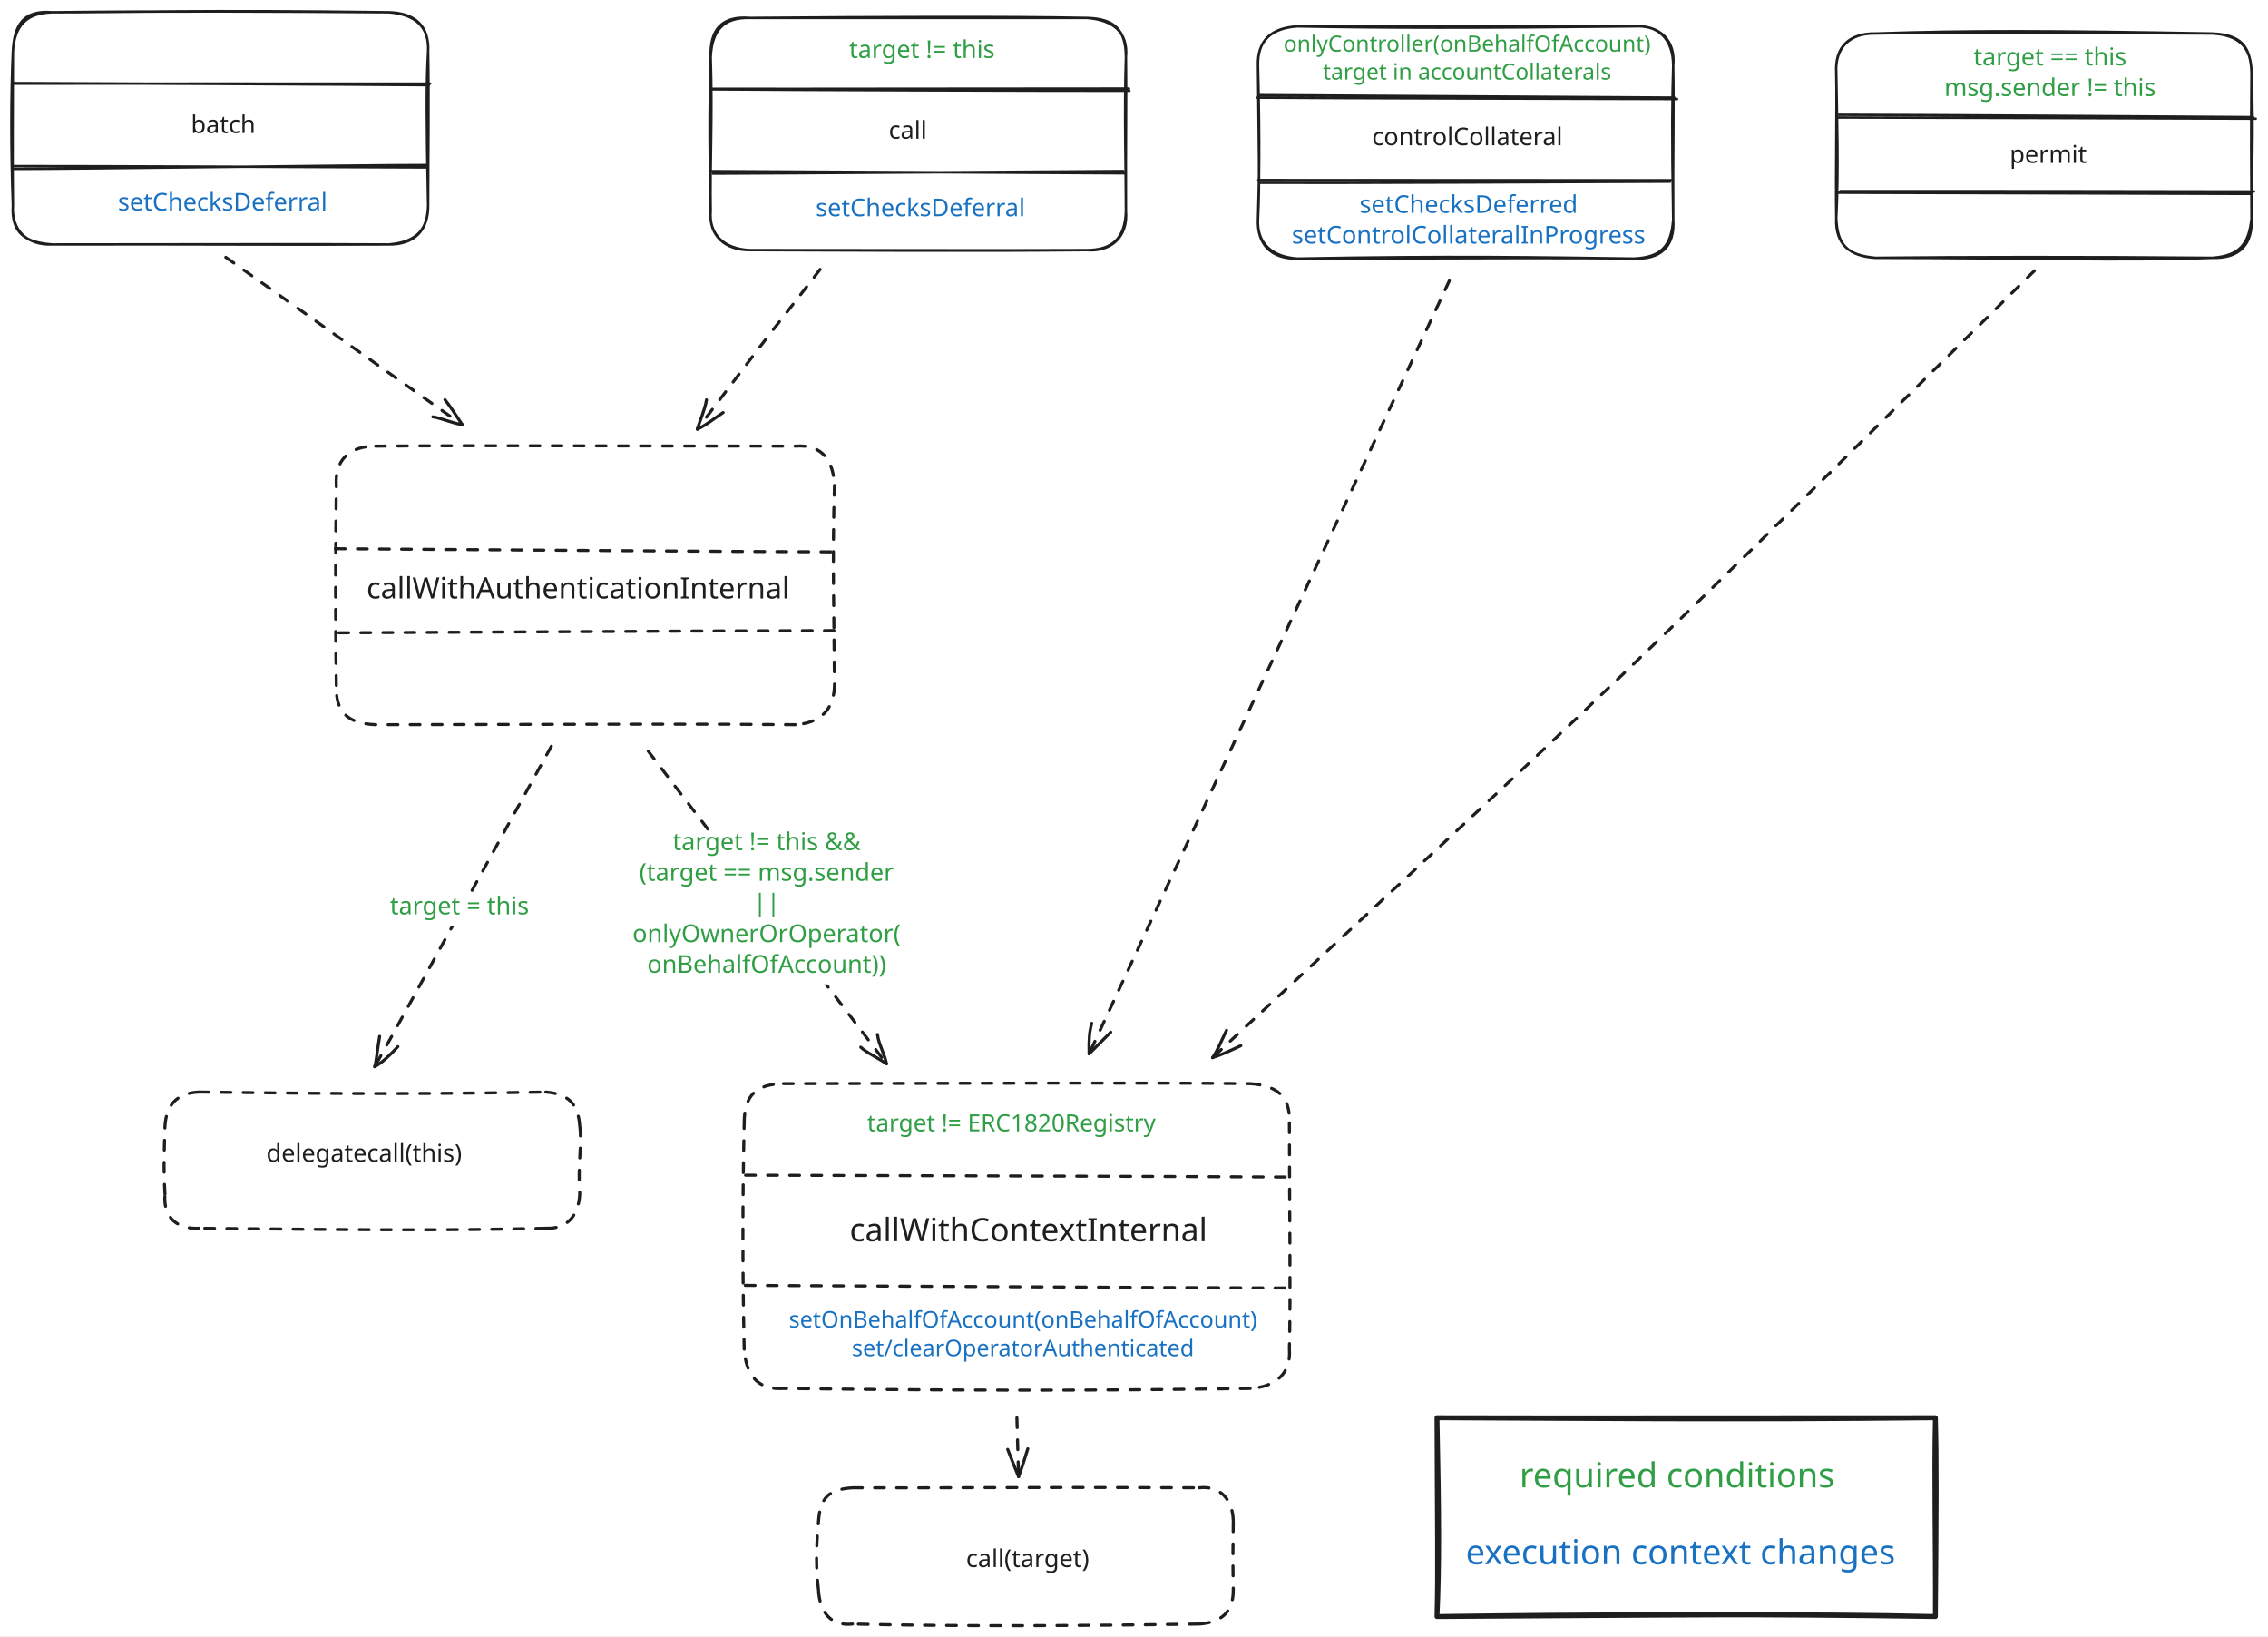
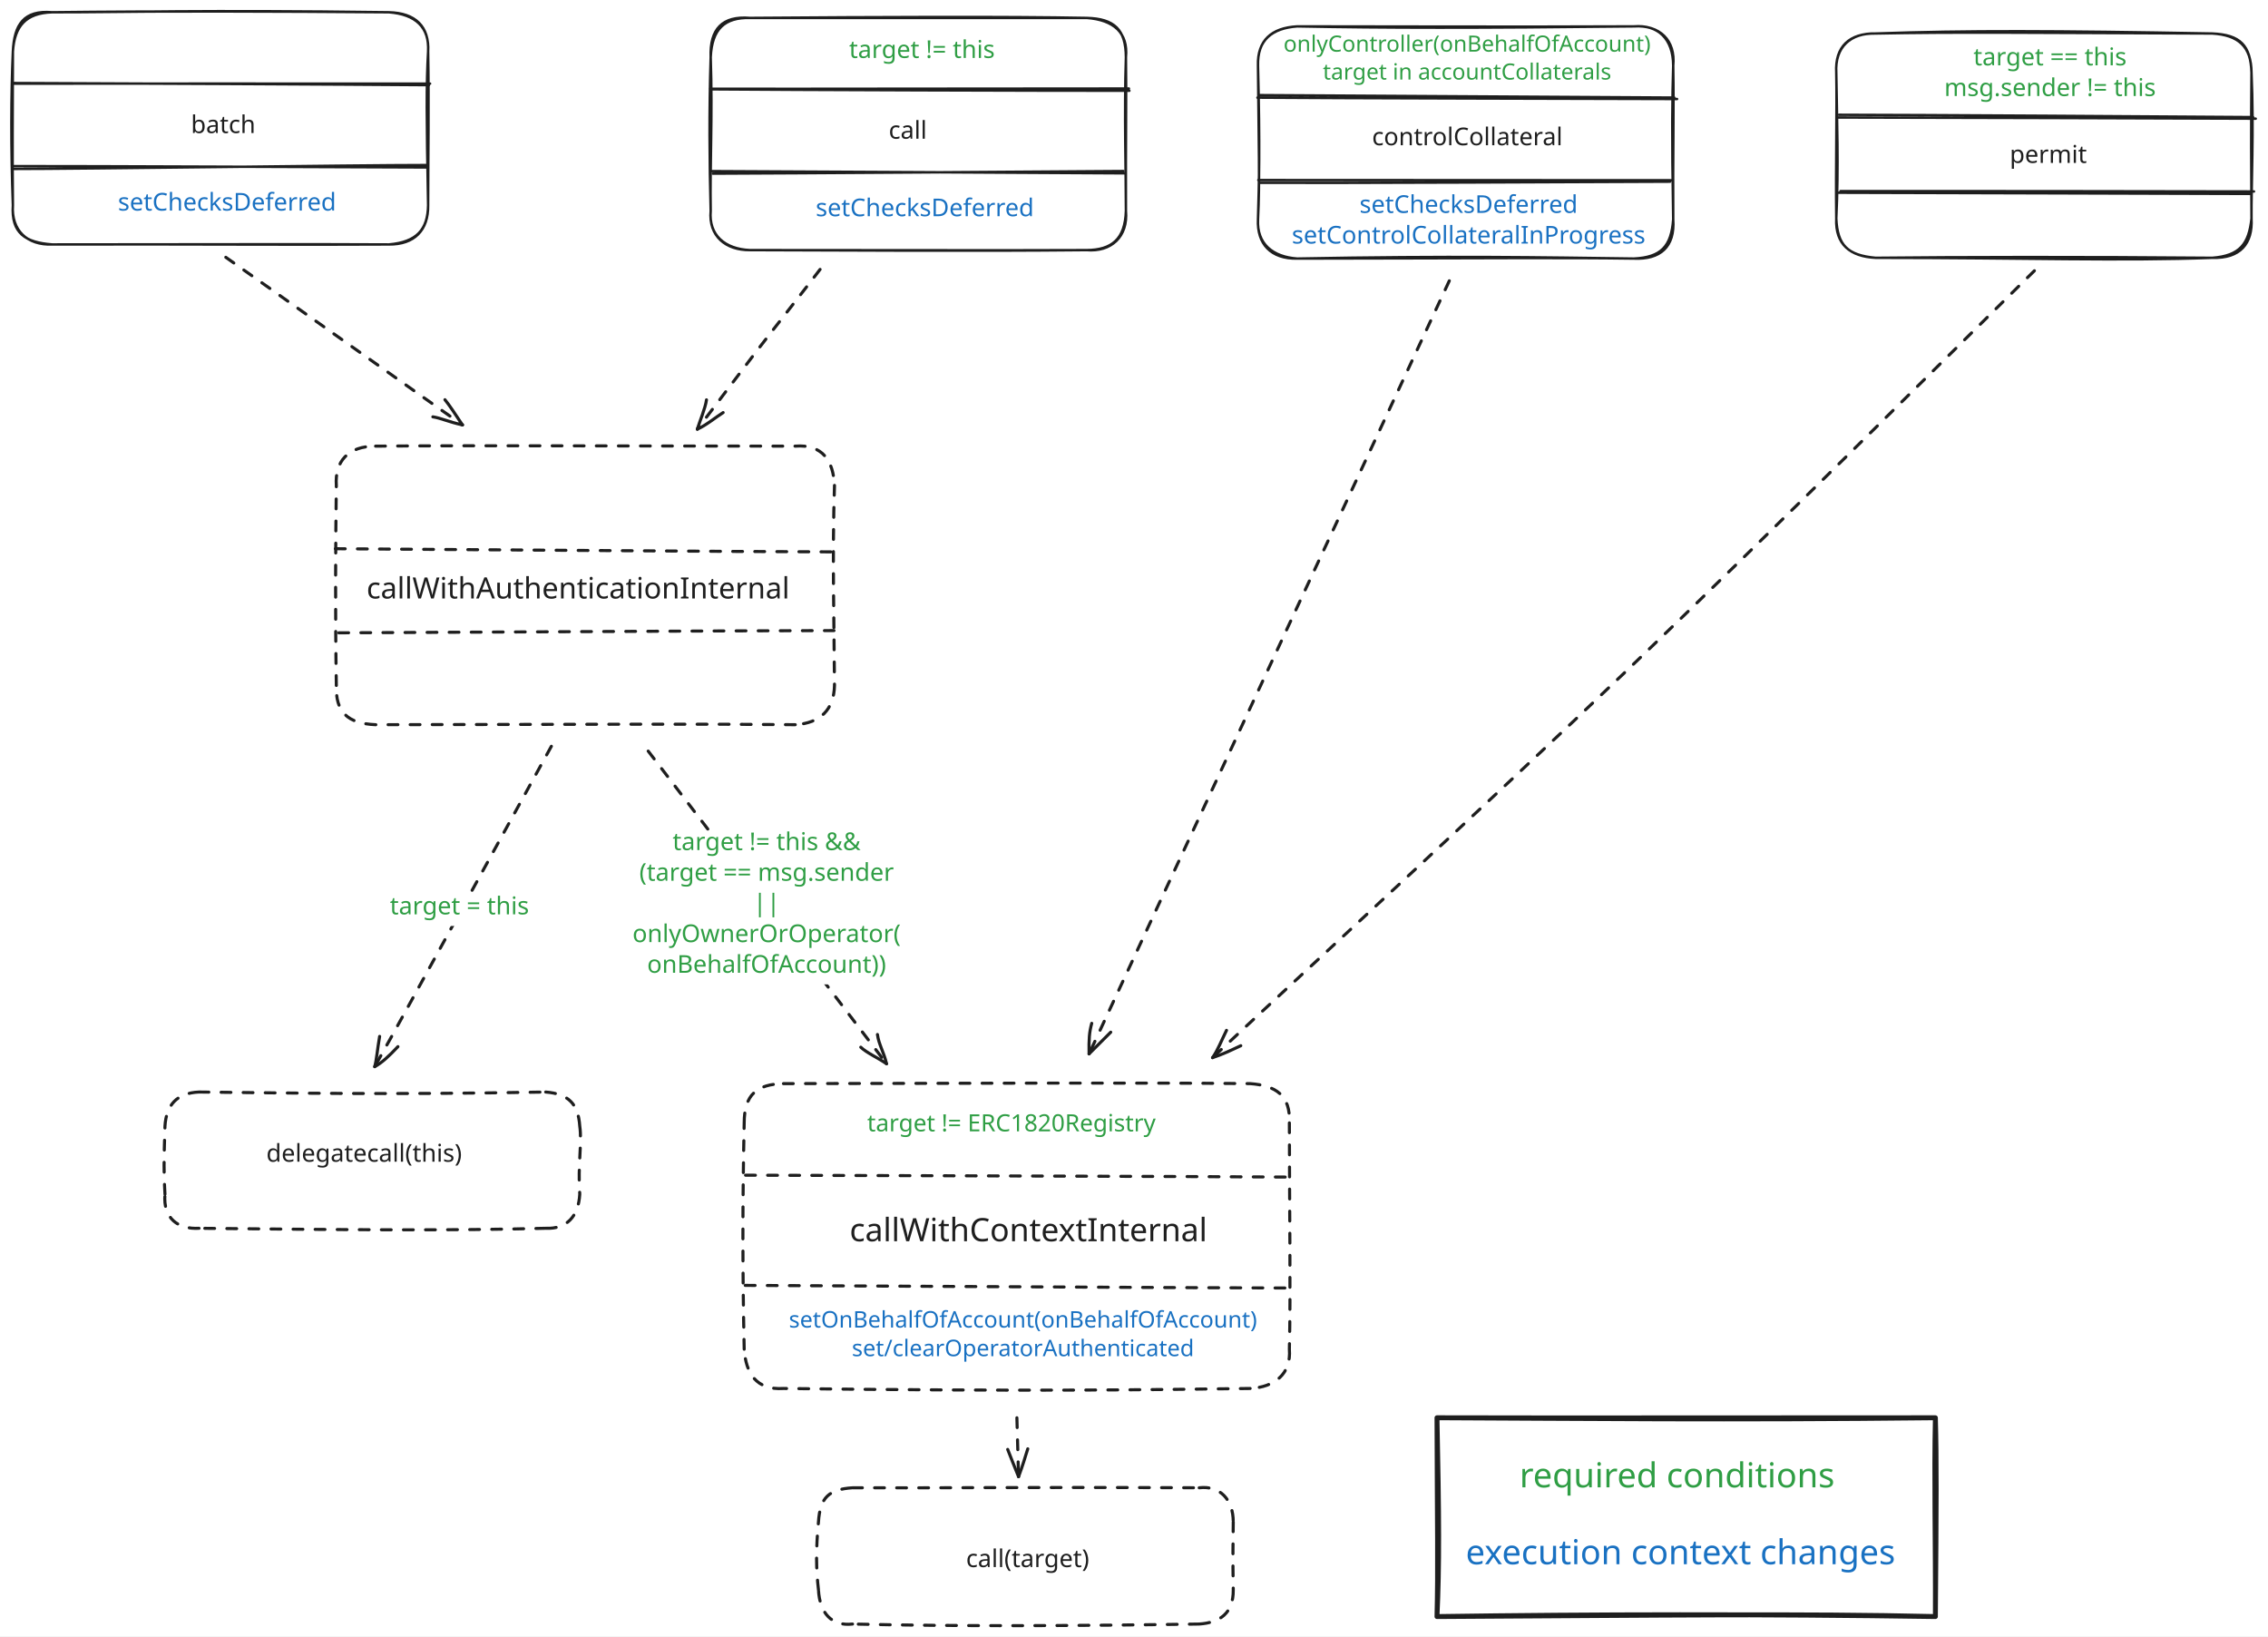
<svg xmlns="http://www.w3.org/2000/svg" version="1.1" viewBox="0 0 1849.349 1333.916" width="3698.698" height="2667.833">
  <defs>
    <style class="style-fonts">
      @font-face {
        font-family: "Virgil";
        src: url("https://excalidraw.com/Virgil.woff2");
      }
      @font-face {
        font-family: "Cascadia";
        src: url("https://excalidraw.com/Cascadia.woff2");
      }
      @font-face {
        font-family: "Assistant";
        src: url("https://excalidraw.com/Assistant-Regular.woff2");
      }
    </style>
  </defs>
  <rect x="0" y="0" width="1849.349" height="1333.916" fill="#ffffff" />
  <g stroke-linecap="round" transform="translate(1497.316 27.31197) rotate(0 169.2891 91.4268)">
    <path d="M32 0 C106.83 -2.63, 177.47 -2.3, 306.58 0 M32 0 C95.05 -1.27, 156.28 -0.57, 306.58 0 M306.58 0 C327.63 1.26, 338.46 10.32, 338.58 32 M306.58 0 C329.44 0.98, 337.83 9.58, 338.58 32 M338.58 32 C340.63 78.13, 338.32 125.14, 338.58 150.85 M338.58 32 C338.19 72.56, 338.29 112.87, 338.58 150.85 M338.58 150.85 C339.72 171.34, 329.34 183.61, 306.58 182.85 M338.58 150.85 C336.4 171.39, 329.19 181.17, 306.58 182.85 M306.58 182.85 C231.81 185.65, 156.55 182.89, 32 182.85 M306.58 182.85 C202.19 181.94, 98.38 182.14, 32 182.85 M32 182.85 C11.4 181.82, -0.93 172.05, 0 150.85 M32 182.85 C9.08 180.77, 0.98 172.56, 0 150.85 M0 150.85 C2.01 109.24, 0.52 68.56, 0 32 M0 150.85 C-0.5 107.07, 0.6 62.93, 0 32 M0 32 C-1.24 10.53, 10.82 -0.27, 32 0 M0 32 C-1.25 10.94, 11.76 -0.54, 32 0" stroke="#1e1e1e" stroke-width="2" fill="none" />
  </g>
  <g stroke-linecap="round">
    <g transform="translate(1498.402 94.34202) rotate(0 169.8867 0.8222656)">
      <path d="M1.12 -0.76 C57.59 -0.73, 282.47 0.69, 338.76 1.13 M0.24 1.45 C57.09 1.57, 284.1 2.09, 340.95 2.4" stroke="#1e1e1e" stroke-width="2" fill="none" />
    </g>
  </g>
  <mask />
  <g transform="translate(1638.733 117.2694) rotate(0 28.86996 12.5)">
    <text x="0" y="0" font-family="Virgil, Segoe UI Emoji" font-size="20px" fill="#1e1e1e" text-anchor="start" style="white-space: pre;" direction="ltr" dominant-baseline="text-before-edge">permit</text>
  </g>
  <g stroke-linecap="round">
    <g transform="translate(1500.091 157.6224) rotate(0 168.2246 0.09570312)">
      <path d="M-1.01 -0.51 C54.74 -0.31, 279.23 0.19, 335.58 0.45 M0.66 -1.82 C56.68 -1.94, 281.84 -1.7, 337.84 -1.54" stroke="#1e1e1e" stroke-width="2" fill="none" />
    </g>
  </g>
  <mask />
  <g transform="translate(1583.738 37.76358) rotate(0 87.87992 25)">
    <text x="87.88" y="0" font-family="Virgil, Segoe UI Emoji" font-size="20px" fill="#2f9e44" text-anchor="middle" style="white-space: pre;" direction="ltr" dominant-baseline="text-before-edge">target == this</text>
    <text x="87.88" y="25" font-family="Virgil, Segoe UI Emoji" font-size="20px" fill="#2f9e44" text-anchor="middle" style="white-space: pre;" direction="ltr" dominant-baseline="text-before-edge">msg.sender != this</text>
  </g>
  <g stroke-linecap="round" transform="translate(1025.777 21.50125) rotate(0 169.2891 94.64063)">
    <path d="M32 0 C117.35 0, 200.76 0.48, 306.58 0 M32 0 C104.14 1.37, 177.42 1.45, 306.58 0 M306.58 0 C326.08 -1.54, 338.48 9.98, 338.58 32 M306.58 0 C327.53 -1.41, 340.68 11.33, 338.58 32 M338.58 32 C339.26 70.14, 338.21 106.49, 338.58 157.28 M338.58 32 C337.8 58.25, 337.31 85.55, 338.58 157.28 M338.58 157.28 C337 179.52, 328.58 188.22, 306.58 189.28 M338.58 157.28 C340.19 180.04, 327.81 190.21, 306.58 189.28 M306.58 189.28 C232.28 188.28, 157.63 186.93, 32 189.28 M306.58 189.28 C247.25 188.43, 186.19 189.09, 32 189.28 M32 189.28 C12.13 187.91, -1.07 177.37, 0 157.28 M32 189.28 C10.45 189.73, -0.91 177.39, 0 157.28 M0 157.28 C0.86 127.92, 1.72 98.94, 0 32 M0 157.28 C1.6 126.4, 0.56 96.54, 0 32 M0 32 C-0.51 11.38, 10.88 1.2, 32 0 M0 32 C-0.7 11.14, 11.56 1.46, 32 0" stroke="#1e1e1e" stroke-width="2" fill="none" />
  </g>
  <g stroke-linecap="round">
    <g transform="translate(1026.313 78.61844) rotate(0 169.8867 0.8222656)">
      <path d="M0.32 -1.08 C56.69 -0.79, 282.41 0.6, 338.91 0.93 M-0.97 0.97 C55.72 1.46, 284.62 1.95, 341.18 2.1" stroke="#1e1e1e" stroke-width="2" fill="none" />
    </g>
  </g>
  <mask />
  <g transform="translate(1118.761 102.8672) rotate(0 81.97993 12.5)">
    <text x="0" y="0" font-family="Virgil, Segoe UI Emoji" font-size="20px" fill="#1e1e1e" text-anchor="start" style="white-space: pre;" direction="ltr" dominant-baseline="text-before-edge">controlCollateral</text>
  </g>
  <g stroke-linecap="round">
    <g transform="translate(1026.91 147.5012) rotate(0 168.2246 0.09570312)">
      <path d="M-0.86 -0.71 C55.09 -0.62, 279.89 -0.53, 336.03 -0.55 M0.89 1.53 C56.62 1.85, 279.18 0.86, 334.86 0.6" stroke="#1e1e1e" stroke-width="2" fill="none" />
    </g>
  </g>
  <mask />
  <g transform="translate(1045.367 158.017) rotate(0 152.1599 25)">
    <text x="152.16" y="0" font-family="Virgil, Segoe UI Emoji" font-size="20px" fill="#1971c2" text-anchor="middle" style="white-space: pre;" direction="ltr" dominant-baseline="text-before-edge">setChecksDeferred</text>
    <text x="152.16" y="25" font-family="Virgil, Segoe UI Emoji" font-size="20px" fill="#1971c2" text-anchor="middle" style="white-space: pre;" direction="ltr" dominant-baseline="text-before-edge">setControlCollateralInProgress</text>
  </g>
  <g stroke-linecap="round" transform="translate(579.5065 14.6101) rotate(0 169.2891 94.64063)">
    <path d="M32 0 C87.65 -0.02, 143.87 0.01, 306.58 0 M32 0 C136.7 -0.8, 241.6 -1.23, 306.58 0 M306.58 0 C329.56 0.55, 338.43 9.81, 338.58 32 M306.58 0 C328.69 1.63, 340.53 12.17, 338.58 32 M338.58 32 C337.1 77.03, 338.61 126.39, 338.58 157.28 M338.58 32 C339.09 65.96, 338.32 98.19, 338.58 157.28 M338.58 157.28 C340.49 178.59, 326.31 190.98, 306.58 189.28 M338.58 157.28 C337.93 180.45, 326.89 189.15, 306.58 189.28 M306.58 189.28 C224.06 189.64, 144.49 189.23, 32 189.28 M306.58 189.28 C209.78 190.25, 113.52 189.47, 32 189.28 M32 189.28 C11.51 188.37, -1.73 177.12, 0 157.28 M32 189.28 C12.43 189.48, -1.91 178.02, 0 157.28 M0 157.28 C-0.66 119.41, 1.61 80.67, 0 32 M0 157.28 C-1.07 116.79, -1.38 76.05, 0 32 M0 32 C1.11 8.87, 11.44 -0.44, 32 0 M0 32 C-0.86 8.91, 9.55 -1.87, 32 0" stroke="#1e1e1e" stroke-width="2" fill="none" />
  </g>
  <g stroke-linecap="round">
    <g transform="translate(580.0417 71.72728) rotate(0 169.8867 0.8222656)">
      <path d="M0.42 1.09 C57.26 1.6, 284.41 2.35, 340.87 2.24 M-0.82 0.62 C55.97 0.84, 284 0.35, 340.5 0.44" stroke="#1e1e1e" stroke-width="2" fill="none" />
    </g>
  </g>
  <mask />
  <g transform="translate(724.6667 97.5476) rotate(0 16.94999 12.5)">
    <text x="0" y="0" font-family="Virgil, Segoe UI Emoji" font-size="20px" fill="#1e1e1e" text-anchor="start" style="white-space: pre;" direction="ltr" dominant-baseline="text-before-edge">call</text>
  </g>
  <g stroke-linecap="round">
    <g transform="translate(580.6393 140.6101) rotate(0 168.2246 0.09570312)">
      <path d="M-1 -1.1 C54.99 -0.92, 280.3 0.39, 336.39 0.69 M0.67 0.94 C56.46 0.79, 279.19 -0.78, 335.41 -1.17" stroke="#1e1e1e" stroke-width="2" fill="none" />
    </g>
  </g>
  <mask />
  <g transform="translate(681.6869 31.71349) rotate(0 70.08994 12.5)">
    <text x="70.09" y="0" font-family="Virgil, Segoe UI Emoji" font-size="20px" fill="#2f9e44" text-anchor="middle" style="white-space: pre;" direction="ltr" dominant-baseline="text-before-edge">target != this</text>
  </g>
-   <g transform="translate(665.1315 160.739) rotate(0 90.21991 12.5)">
-     <text x="0" y="0" font-family="Virgil, Segoe UI Emoji" font-size="20px" fill="#1971c2" text-anchor="start" style="white-space: pre;" direction="ltr" dominant-baseline="text-before-edge">setChecksDeferral</text>
+   <g transform="translate(665.1315 160.739) rotate(0 92.0799 12.5)">
+     <text x="0" y="0" font-family="Virgil, Segoe UI Emoji" font-size="20px" fill="#1971c2" text-anchor="start" style="white-space: pre;" direction="ltr" dominant-baseline="text-before-edge">setChecksDeferred</text>
  </g>
  <g stroke-linecap="round" transform="translate(606.8222 883.3705) rotate(0 222.2738 124.2616)">
    <path d="M32 0 C183.23 -0.24, 333.02 -0.87, 412.55 0 M412.55 0 C433.41 1.54, 445.6 9.43, 444.55 32 M444.55 32 C444.6 102.47, 445.66 170.66, 444.55 216.52 M444.55 216.52 C446.16 236.54, 432.78 247.37, 412.55 248.52 M412.55 248.52 C323.54 249.66, 234.42 250.95, 32 248.52 M32 248.52 C9.72 249.98, 1.35 236.04, 0 216.52 M0 216.52 C-1.37 154.72, -1.4 95.89, 0 32 M0 32 C0.02 8.86, 10.5 0.44, 32 0" stroke="#1e1e1e" stroke-width="2.5" fill="none" stroke-dasharray="8 10" />
  </g>
  <g stroke-linecap="round">
    <g transform="translate(607.5249 958.3644) rotate(0 223.0585 1.079621)">
      <path d="M0.42 -0.33 C74.51 -0.12, 371.26 0.63, 445.5 1.2" stroke="#1e1e1e" stroke-width="2.5" fill="none" stroke-dasharray="8 10" />
    </g>
  </g>
  <mask />
  <g transform="translate(692.7858 991.4968) rotate(0 151.9087 16.41229)">
    <text x="0" y="0" font-family="Virgil, Segoe UI Emoji" font-size="26.26px" fill="#1e1e1e" text-anchor="start" style="white-space: pre;" direction="ltr" dominant-baseline="text-before-edge">callWithContextInternal</text>
  </g>
  <g stroke-linecap="round">
    <g transform="translate(608.3096 1048.806) rotate(0 220.8761 0.1256566)">
      <path d="M-0.62 -0.96 C72.89 -0.71, 367.63 1.1, 441.47 1.18" stroke="#1e1e1e" stroke-width="2.5" fill="none" stroke-dasharray="8 10" />
    </g>
  </g>
  <mask />
  <g transform="translate(637.9287 1067.761) rotate(0 196.2165 23.31517)">
    <text x="196.216" y="0" font-family="Virgil, Segoe UI Emoji" font-size="18.652px" fill="#1971c2" text-anchor="middle" style="white-space: pre;" direction="ltr" dominant-baseline="text-before-edge">setOnBehalfOfAccount(onBehalfOfAccount)</text>
    <text x="196.216" y="23.315" font-family="Virgil, Segoe UI Emoji" font-size="18.652px" fill="#1971c2" text-anchor="middle" style="white-space: pre;" direction="ltr" dominant-baseline="text-before-edge">set/clearOperatorAuthenticated</text>
  </g>
  <g stroke-linecap="round" transform="translate(274.2473 363.693) rotate(0 203.1056 113.5457)">
    <path d="M32 0 C124.58 -0.69, 219.21 -0.01, 374.21 0 M374.21 0 C396.84 -1.73, 405.18 12.28, 406.21 32 M406.21 32 C404.34 87, 405.9 144.55, 406.21 195.09 M406.21 195.09 C405.77 214.83, 394.68 225.81, 374.21 227.09 M374.21 227.09 C302.53 226.36, 231.52 226.71, 32 227.09 M32 227.09 C9.02 226.09, -0.68 216.81, 0 195.09 M0 195.09 C-0.97 135.61, -0.61 77.05, 0 32 M0 32 C-1.33 12.45, 9.59 -0.04, 32 0" stroke="#1e1e1e" stroke-width="2.5" fill="none" stroke-dasharray="8 10" />
  </g>
  <g stroke-linecap="round">
    <g transform="translate(274.0672 446.9182) rotate(0 203.8227 0.9865184)">
      <path d="M-0.6 0.4 C67.52 0.8, 340.12 2.9, 408.29 2.99" stroke="#1e1e1e" stroke-width="2.5" fill="none" stroke-dasharray="8 10" />
    </g>
  </g>
  <mask />
  <g transform="translate(298.8994 469.2696) rotate(0 176.6262 14.99695)">
    <text x="0" y="0" font-family="Virgil, Segoe UI Emoji" font-size="23.995px" fill="#1e1e1e" text-anchor="start" style="white-space: pre;" direction="ltr" dominant-baseline="text-before-edge">callWithAuthenticationInternal</text>
  </g>
  <g stroke-linecap="round">
    <g transform="translate(275.6064 514.8623) rotate(0 201.8285 0.1148204)">
      <path d="M0.65 1.02 C68.15 0.82, 337.37 -0.84, 404.44 -0.81" stroke="#1e1e1e" stroke-width="2.5" fill="none" stroke-dasharray="8 10" />
    </g>
  </g>
  <mask />
  <g stroke-linecap="round" transform="translate(10.51021 10) rotate(0 169.2891 94.64063)">
    <path d="M32 0 C92.24 0.06, 151.05 -2.06, 306.58 0 M32 0 C122.39 -1.05, 212.98 -0.69, 306.58 0 M306.58 0 C328.52 1.72, 339.73 12.32, 338.58 32 M306.58 0 C328.29 0.52, 339.6 11.53, 338.58 32 M338.58 32 C339.37 75.51, 338.59 117.93, 338.58 157.28 M338.58 32 C337.04 59.01, 337.23 85.93, 338.58 157.28 M338.58 157.28 C338.91 177.78, 327.31 189.51, 306.58 189.28 M338.58 157.28 C338.3 176.93, 329.55 187.29, 306.58 189.28 M306.58 189.28 C237.97 188.9, 166.75 189.23, 32 189.28 M306.58 189.28 C230.43 189.76, 154 189, 32 189.28 M32 189.28 C11.77 190.11, -1.39 177.82, 0 157.28 M32 189.28 C10.26 187.62, -1.57 180.3, 0 157.28 M0 157.28 C-0.45 118.44, -0.13 80.54, 0 32 M0 157.28 C-1.71 111.46, -1.54 66.43, 0 32 M0 32 C1.02 9.9, 8.9 -1.95, 32 0 M0 32 C1.37 11.3, 10.47 0.7, 32 0" stroke="#1e1e1e" stroke-width="2" fill="none" />
  </g>
  <g stroke-linecap="round">
    <g transform="translate(11.04537 67.11719) rotate(0 169.8867 0.8222656)">
      <path d="M0.49 1.06 C57.06 1.11, 283.05 0.91, 339.65 1.06 M-0.71 0.57 C55.67 0.71, 281.93 1.81, 338.64 2.29" stroke="#1e1e1e" stroke-width="2" fill="none" />
    </g>
  </g>
  <mask />
  <g transform="translate(155.6704 92.9375) rotate(0 27.35998 12.5)">
    <text x="0" y="0" font-family="Virgil, Segoe UI Emoji" font-size="20px" fill="#1e1e1e" text-anchor="start" style="white-space: pre;" direction="ltr" dominant-baseline="text-before-edge">batch</text>
  </g>
  <g stroke-linecap="round">
    <g transform="translate(11.64303 136) rotate(0 168.2246 0.09570312)">
      <path d="M-0.12 -0.58 C55.93 -0.68, 280.66 0.35, 336.79 0.51 M-1.64 1.72 C54.24 1.77, 279.75 -1.46, 336.03 -1.45" stroke="#1e1e1e" stroke-width="2" fill="none" />
    </g>
  </g>
  <mask />
-   <g transform="translate(96.13521 156.1289) rotate(0 90.21991 12.5)">
-     <text x="0" y="0" font-family="Virgil, Segoe UI Emoji" font-size="20px" fill="#1971c2" text-anchor="start" style="white-space: pre;" direction="ltr" dominant-baseline="text-before-edge">setChecksDeferral</text>
+   <g transform="translate(96.13521 156.1289) rotate(0 92.0799 12.5)">
+     <text x="0" y="0" font-family="Virgil, Segoe UI Emoji" font-size="20px" fill="#1971c2" text-anchor="start" style="white-space: pre;" direction="ltr" dominant-baseline="text-before-edge">setChecksDeferred</text>
  </g>
  <g stroke-linecap="round">
    <g transform="translate(1658.451 220.6254) rotate(0 -334.918 320.8852)">
      <path d="M0.41 0.11 C-54.89 54.51, -219.38 218.28, -331.07 325.19 C-442.75 432.1, -613.36 588.61, -669.72 641.57" stroke="#1e1e1e" stroke-width="2.5" fill="none" stroke-dasharray="8 10" />
    </g>
    <g transform="translate(1658.451 220.6254) rotate(0 -334.918 320.8852)">
      <path d="M-658.34 619.31 C-662.46 627.6, -665.46 635.54, -669.72 641.57" stroke="#1e1e1e" stroke-width="2.5" fill="none" />
    </g>
    <g transform="translate(1658.451 220.6254) rotate(0 -334.918 320.8852)">
      <path d="M-646.69 631.84 C-654.88 635.66, -662.06 639.1, -669.72 641.57" stroke="#1e1e1e" stroke-width="2.5" fill="none" />
    </g>
  </g>
  <mask />
  <g stroke-linecap="round">
    <g transform="translate(1182.486 229.9393) rotate(0 -147.7447 315.0649)">
      <path d="M-0.7 -1.02 C-49.63 103.69, -245.46 523.94, -294.45 629.18" stroke="#1e1e1e" stroke-width="2.5" fill="none" stroke-dasharray="8 10" />
    </g>
    <g transform="translate(1182.486 229.9393) rotate(0 -147.7447 315.0649)">
      <path d="M-292.28 604.28 C-294.29 611.65, -294.66 616.99, -294.45 629.18" stroke="#1e1e1e" stroke-width="2.5" fill="none" />
    </g>
    <g transform="translate(1182.486 229.9393) rotate(0 -147.7447 315.0649)">
      <path d="M-276.78 611.5 C-282.36 617.14, -286.24 620.85, -294.45 629.18" stroke="#1e1e1e" stroke-width="2.5" fill="none" />
    </g>
  </g>
  <mask />
  <g stroke-linecap="round" transform="translate(134.5161 890.2252) rotate(0 169.108 55.53541)">
    <path d="M27.77 0 C104.76 0.79, 181.64 2.33, 310.45 0 M310.45 0 C329 1.48, 336.99 9.58, 338.22 27.77 M338.22 27.77 C340.23 41.74, 336.53 59.01, 338.22 83.3 M338.22 83.3 C337.22 101.45, 327.52 111.84, 310.45 111.07 M310.45 111.07 C232.35 113.09, 155.04 112.39, 27.77 111.07 M27.77 111.07 C11.03 112.05, -1.75 103.21, 0 83.3 M0 83.3 C-1.05 67.04, -0.89 55.35, 0 27.77 M0 27.77 C1.06 10.7, 9.55 0.78, 27.77 0" stroke="#1e1e1e" stroke-width="2.5" fill="none" stroke-dasharray="8 10" />
  </g>
  <g transform="translate(217.161 931.5147) rotate(0 84.74992 12.5)">
    <text x="0" y="0" font-family="Virgil, Segoe UI Emoji" font-size="20px" fill="#1e1e1e" text-anchor="start" style="white-space: pre;" direction="ltr" dominant-baseline="text-before-edge">delegatecall(this)</text>
  </g>
  <g stroke-linecap="round" transform="translate(667.392 1212.846) rotate(0 169.108 55.53541)">
    <path d="M27.77 0 C94.49 0.33, 161.38 -0.67, 310.45 0 M310.45 0 C327.38 -1.99, 338.14 9.55, 338.22 27.77 M338.22 27.77 C338.07 43.67, 337.72 56.04, 338.22 83.3 M338.22 83.3 C338.38 102.27, 327.39 109.93, 310.45 111.07 M310.45 111.07 C212.95 112.55, 114.49 113.13, 27.77 111.07 M27.77 111.07 C10.95 113.04, 1.02 102.38, 0 83.3 M0 83.3 C-1.94 66.65, -2.18 50.71, 0 27.77 M0 27.77 C1.3 7.81, 8.48 1.28, 27.77 0" stroke="#1e1e1e" stroke-width="2.5" fill="none" stroke-dasharray="8 10" />
  </g>
  <g transform="translate(780.7209 1261.963) rotate(0 57.22995 12.5)">
    <text x="57.23" y="0" font-family="Virgil, Segoe UI Emoji" font-size="20px" fill="#1e1e1e" text-anchor="middle" style="white-space: pre;" direction="ltr" dominant-baseline="text-before-edge">call(target)</text>
  </g>
  <g stroke-linecap="round">
    <g transform="translate(183.1877 209.7752) rotate(0 97.12819 68.0628)">
      <path d="M0.93 -0.03 C33.33 22.65, 161.55 114.04, 193.88 136.61" stroke="#1e1e1e" stroke-width="2.5" fill="none" stroke-dasharray="8 10" />
    </g>
    <g transform="translate(183.1877 209.7752) rotate(0 97.12819 68.0628)">
      <path d="M169.76 130.04 C175.87 130.89, 182.85 134.23, 193.88 136.61" stroke="#1e1e1e" stroke-width="2.5" fill="none" />
    </g>
    <g transform="translate(183.1877 209.7752) rotate(0 97.12819 68.0628)">
      <path d="M179.62 116.07 C183.29 120.55, 187.76 127.44, 193.88 136.61" stroke="#1e1e1e" stroke-width="2.5" fill="none" />
    </g>
  </g>
  <mask />
  <g mask="url(#mask-QlgHqVMg9KDguPTx3yG9X)" stroke-linecap="round">
    <g transform="translate(448.9115 608.755) rotate(0 -72.11644 130.2993)">
      <path d="M0.68 -0.38 C-11.63 21.76, -49.15 90.23, -73.16 133.76 C-97.17 177.29, -131.34 239.82, -143.38 260.79" stroke="#1e1e1e" stroke-width="2.5" fill="none" stroke-dasharray="8 10" />
    </g>
    <g transform="translate(448.9115 608.755) rotate(0 -72.11644 130.2993)">
      <path d="M-139.36 236.12 C-141.25 246.88, -141.82 255.42, -143.38 260.79" stroke="#1e1e1e" stroke-width="2.5" fill="none" />
    </g>
    <g transform="translate(448.9115 608.755) rotate(0 -72.11644 130.2993)">
      <path d="M-124.44 244.47 C-131.79 252.3, -137.76 257.81, -143.38 260.79" stroke="#1e1e1e" stroke-width="2.5" fill="none" />
    </g>
  </g>
  <mask id="mask-QlgHqVMg9KDguPTx3yG9X">
    <rect x="0" y="0" fill="#fff" width="693.144" height="969.353" />
    <rect x="307.532" y="729.86" fill="#000" width="134.26" height="25" opacity="1" />
  </mask>
  <g transform="translate(307.532 729.8599) rotate(0 70.03113 9.102701)">
    <text x="67.13" y="0" font-family="Virgil, Segoe UI Emoji" font-size="20px" fill="#2f9e44" text-anchor="middle" style="white-space: pre;" direction="ltr" dominant-baseline="text-before-edge">target = this</text>
  </g>
  <g mask="url(#mask-Dy_sweoJTIQIEpLdQs8P6)" stroke-linecap="round">
    <g transform="translate(527.7958 613.1438) rotate(0 97.31431 126.832)">
      <path d="M0.75 -0.85 C33.27 41.33, 162.77 211.65, 195.11 254.05" stroke="#1e1e1e" stroke-width="2.5" fill="none" stroke-dasharray="8 10" />
    </g>
    <g transform="translate(527.7958 613.1438) rotate(0 97.31431 126.832)">
      <path d="M174.08 240.54 C179.06 245.26, 187.43 248.78, 195.11 254.05" stroke="#1e1e1e" stroke-width="2.5" fill="none" />
    </g>
    <g transform="translate(527.7958 613.1438) rotate(0 97.31431 126.832)">
      <path d="M187.68 230.18 C188.68 238.09, 192.97 244.71, 195.11 254.05" stroke="#1e1e1e" stroke-width="2.5" fill="none" />
    </g>
  </g>
  <mask id="mask-Dy_sweoJTIQIEpLdQs8P6">
    <rect x="0" y="0" fill="#fff" width="822.424" height="966.808" />
    <rect x="515.33" y="677.476" fill="#000" width="219.56" height="125" opacity="1" />
  </mask>
  <g transform="translate(515.3302 677.4758) rotate(0 110.3951 62.2673)">
    <text x="109.78" y="0" font-family="Virgil, Segoe UI Emoji" font-size="20px" fill="#2f9e44" text-anchor="middle" style="white-space: pre;" direction="ltr" dominant-baseline="text-before-edge">target != this &amp;&amp;</text>
    <text x="109.78" y="25" font-family="Virgil, Segoe UI Emoji" font-size="20px" fill="#2f9e44" text-anchor="middle" style="white-space: pre;" direction="ltr" dominant-baseline="text-before-edge">(target == msg.sender</text>
    <text x="109.78" y="50" font-family="Virgil, Segoe UI Emoji" font-size="20px" fill="#2f9e44" text-anchor="middle" style="white-space: pre;" direction="ltr" dominant-baseline="text-before-edge">|| </text>
    <text x="109.78" y="75" font-family="Virgil, Segoe UI Emoji" font-size="20px" fill="#2f9e44" text-anchor="middle" style="white-space: pre;" direction="ltr" dominant-baseline="text-before-edge">onlyOwnerOrOperator(</text>
    <text x="109.78" y="100" font-family="Virgil, Segoe UI Emoji" font-size="20px" fill="#2f9e44" text-anchor="middle" style="white-space: pre;" direction="ltr" dominant-baseline="text-before-edge">onBehalfOfAccount))</text>
  </g>
  <g stroke-linecap="round">
    <g transform="translate(829.4485 1155.724) rotate(0 0.4665292 23.95256)">
      <path d="M-0.27 0.05 C-0.08 8.16, 0.83 40.04, 1.09 48.1" stroke="#1e1e1e" stroke-width="2.5" fill="none" stroke-dasharray="8 10" />
    </g>
    <g transform="translate(829.4485 1155.724) rotate(0 0.4665292 23.95256)">
      <path d="M-7.77 25.84 C-5.24 32.53, -2.44 39.23, 1.09 48.1" stroke="#1e1e1e" stroke-width="2.5" fill="none" />
    </g>
    <g transform="translate(829.4485 1155.724) rotate(0 0.4665292 23.95256)">
      <path d="M8.61 25.36 C6.43 32.15, 4.54 38.98, 1.09 48.1" stroke="#1e1e1e" stroke-width="2.5" fill="none" />
    </g>
  </g>
  <mask />
  <g stroke-linecap="round" transform="translate(1171.737 1155.761) rotate(0 203.1983 81.03151)">
    <path d="M0 0 C117.26 0.48, 236.23 1.87, 406.4 0 M0 0 C122.87 0.34, 246.52 -0.06, 406.4 0 M406.4 0 C407.35 34.77, 407.15 68.72, 406.4 162.06 M406.4 0 C405.3 49.7, 406.63 99.98, 406.4 162.06 M406.4 162.06 C296.83 159.5, 188.08 161, 0 162.06 M406.4 162.06 C266.66 159.96, 125.98 160.23, 0 162.06 M0 162.06 C1.91 121.69, 1.67 79.93, 0 0 M0 162.06 C1 124.34, 0.25 86.85, 0 0" stroke="#1e1e1e" stroke-width="4" fill="none" />
  </g>
  <g transform="translate(1241.288 1190.776) rotate(0 126.2099 17.5)">
    <text x="126.21" y="0" font-family="Virgil, Segoe UI Emoji" font-size="28px" fill="#2f9e44" text-anchor="middle" style="white-space: pre;" direction="ltr" dominant-baseline="text-before-edge">required conditions</text>
  </g>
  <g transform="translate(1188.112 1253.456) rotate(0 182.1959 17.5)">
    <text x="182.196" y="0" font-family="Virgil, Segoe UI Emoji" font-size="28px" fill="#1971c2" text-anchor="middle" style="white-space: pre;" direction="ltr" dominant-baseline="text-before-edge">execution context changes</text>
  </g>
  <g stroke-linecap="round">
    <g transform="translate(668.0628 218.5678) rotate(0 -50.27618 65.91054)">
      <path d="M0.64 1.05 C-8.07 12.6, -35.15 46.89, -51.83 68.59 C-68.51 90.29, -91.29 120.76, -99.45 131.24" stroke="#1e1e1e" stroke-width="2.5" fill="none" stroke-dasharray="8 10" />
    </g>
    <g transform="translate(668.0628 218.5678) rotate(0 -50.27618 65.91054)">
      <path d="M-91.99 107.38 C-92.87 114.13, -97.65 125.23, -99.45 131.24" stroke="#1e1e1e" stroke-width="2.5" fill="none" />
    </g>
    <g transform="translate(668.0628 218.5678) rotate(0 -50.27618 65.91054)">
      <path d="M-78.4 117.76 C-83.78 121.11, -93.1 128.73, -99.45 131.24" stroke="#1e1e1e" stroke-width="2.5" fill="none" />
    </g>
  </g>
  <mask />
  <g transform="translate(693.3633 907.252) rotate(0 131.3769 12.10458)">
    <text x="131.377" y="0" font-family="Virgil, Segoe UI Emoji" font-size="19.367px" fill="#2f9e44" text-anchor="middle" style="white-space: pre;" direction="ltr" dominant-baseline="text-before-edge">target != ERC1820Registry</text>
  </g>
  <g transform="translate(1046.473 27.94154) rotate(0 149.8135 22.76554)">
    <text x="149.814" y="0" font-family="Virgil, Segoe UI Emoji" font-size="18.212px" fill="#2f9e44" text-anchor="middle" style="white-space: pre;" direction="ltr" dominant-baseline="text-before-edge">onlyController(onBehalfOfAccount)</text>
    <text x="149.814" y="22.766" font-family="Virgil, Segoe UI Emoji" font-size="18.212px" fill="#2f9e44" text-anchor="middle" style="white-space: pre;" direction="ltr" dominant-baseline="text-before-edge">target in accountCollaterals</text>
  </g>
</svg>
